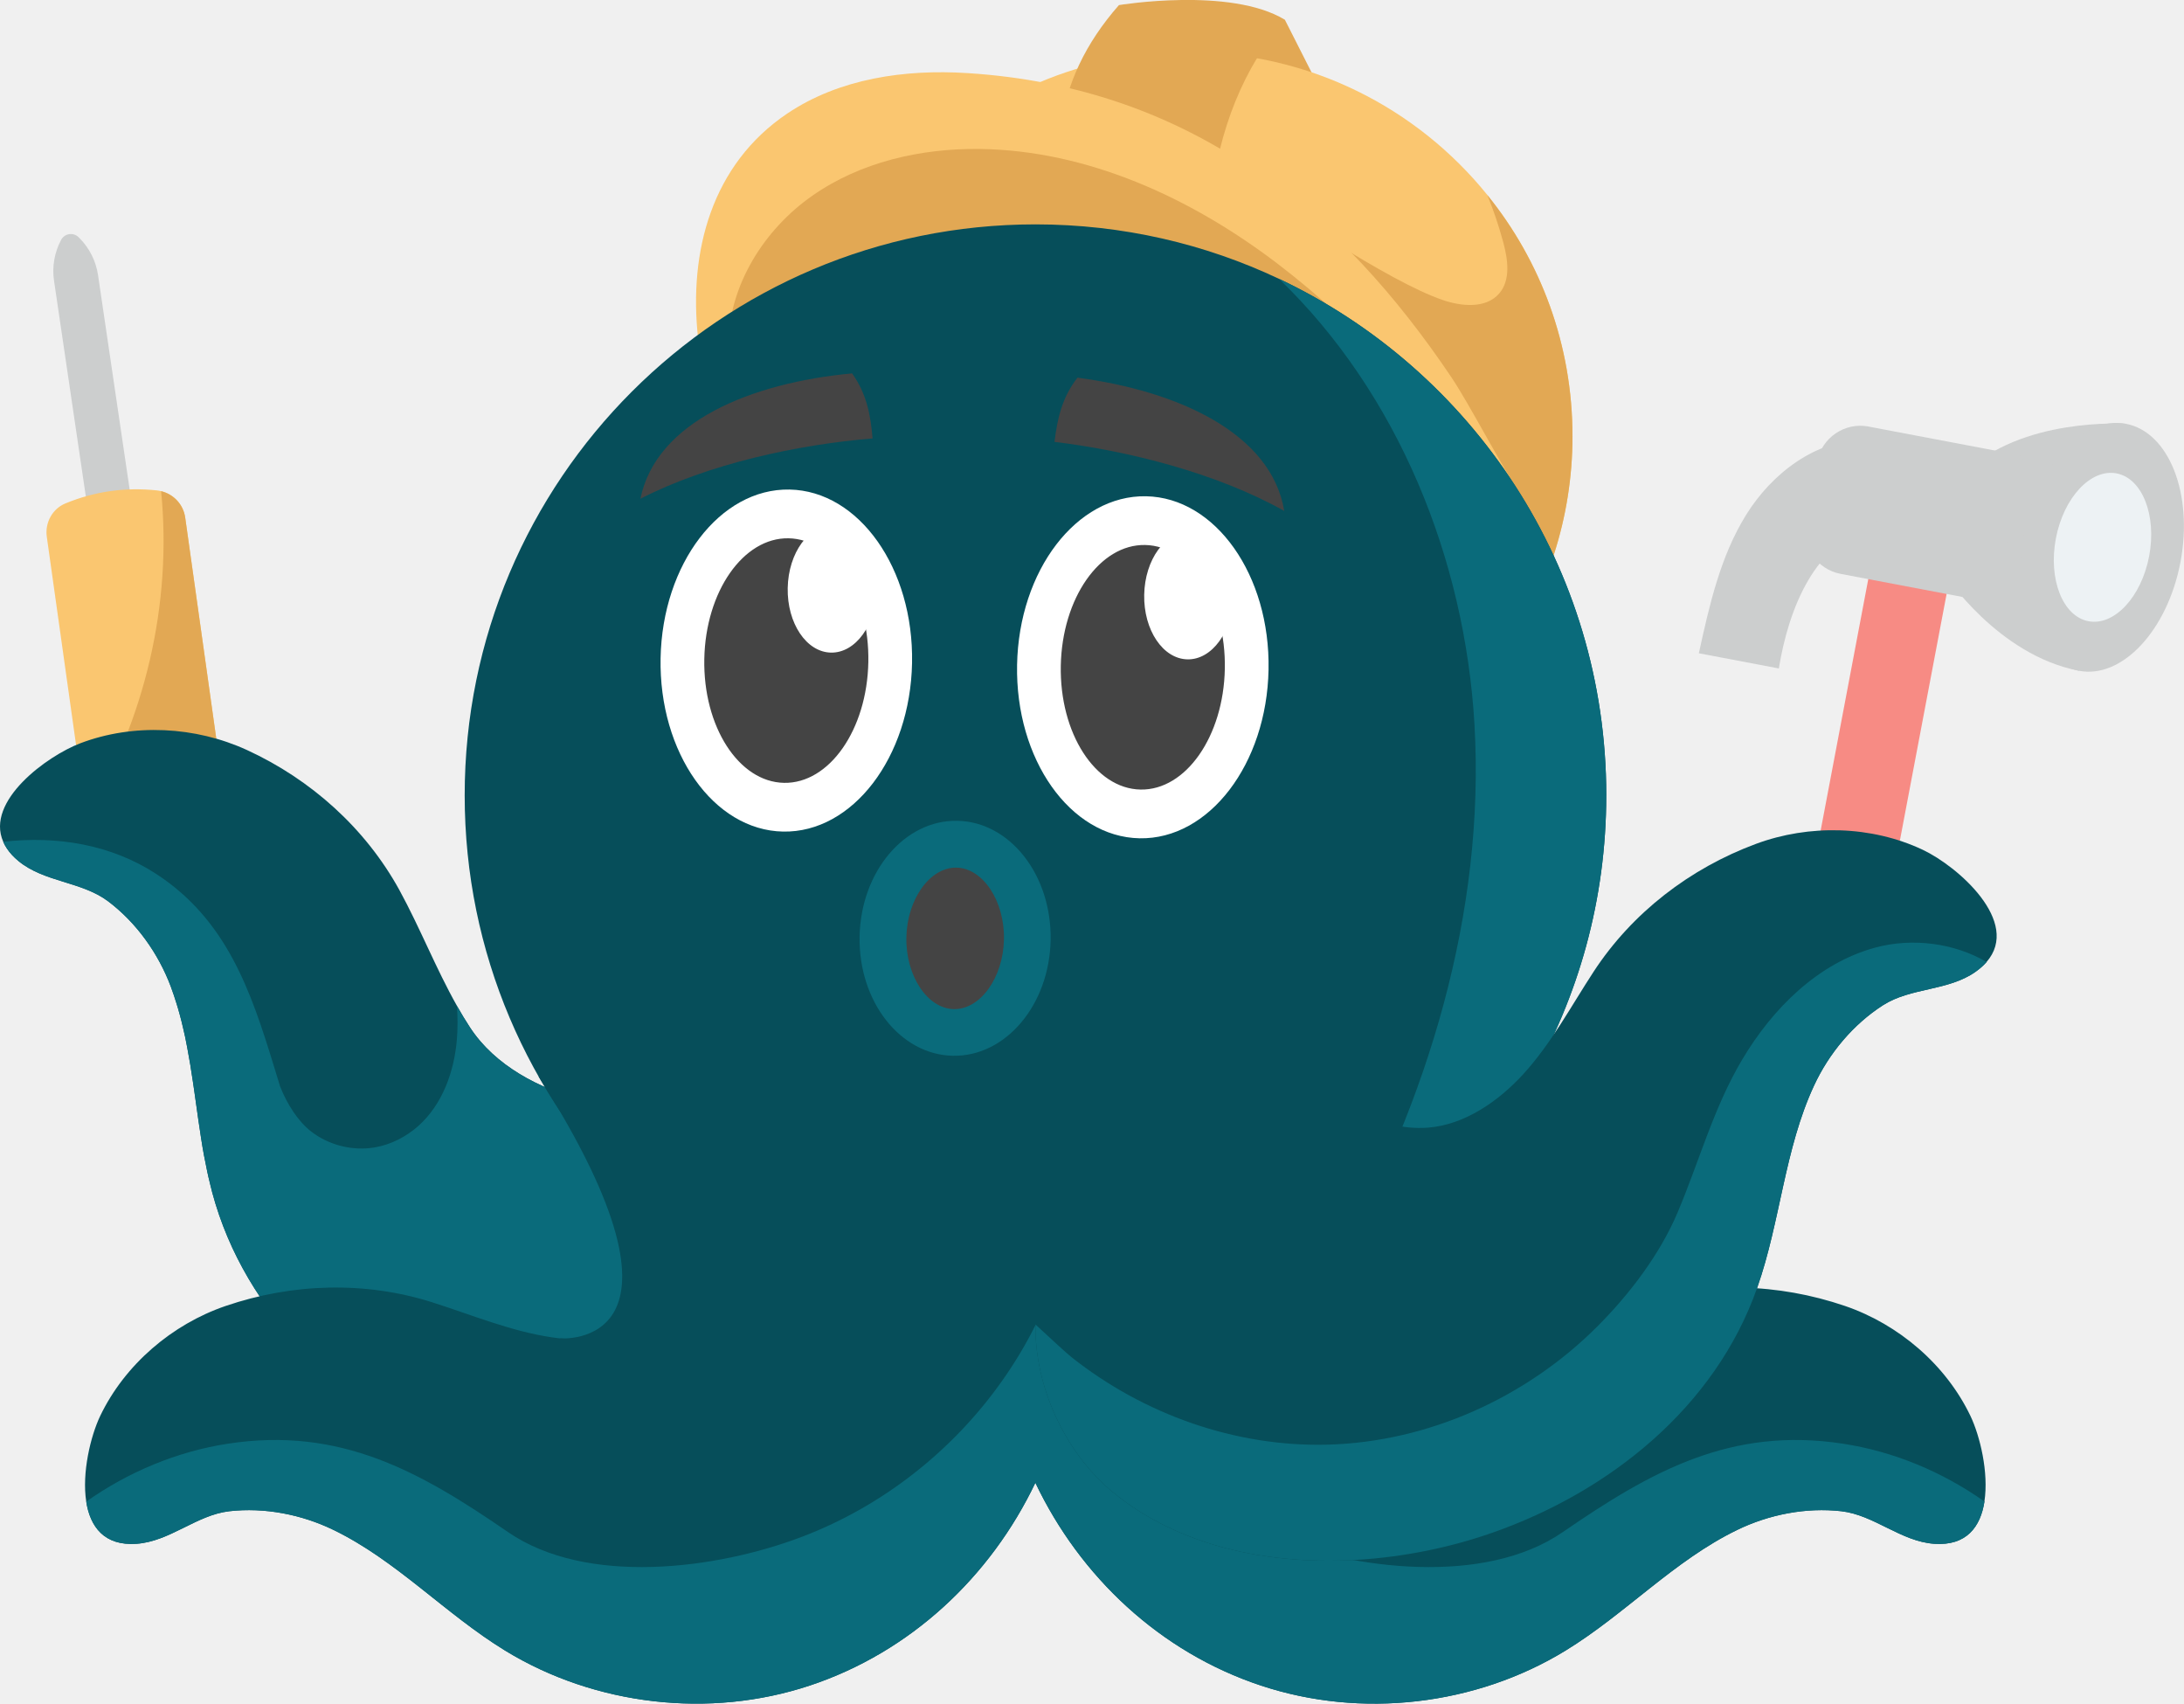
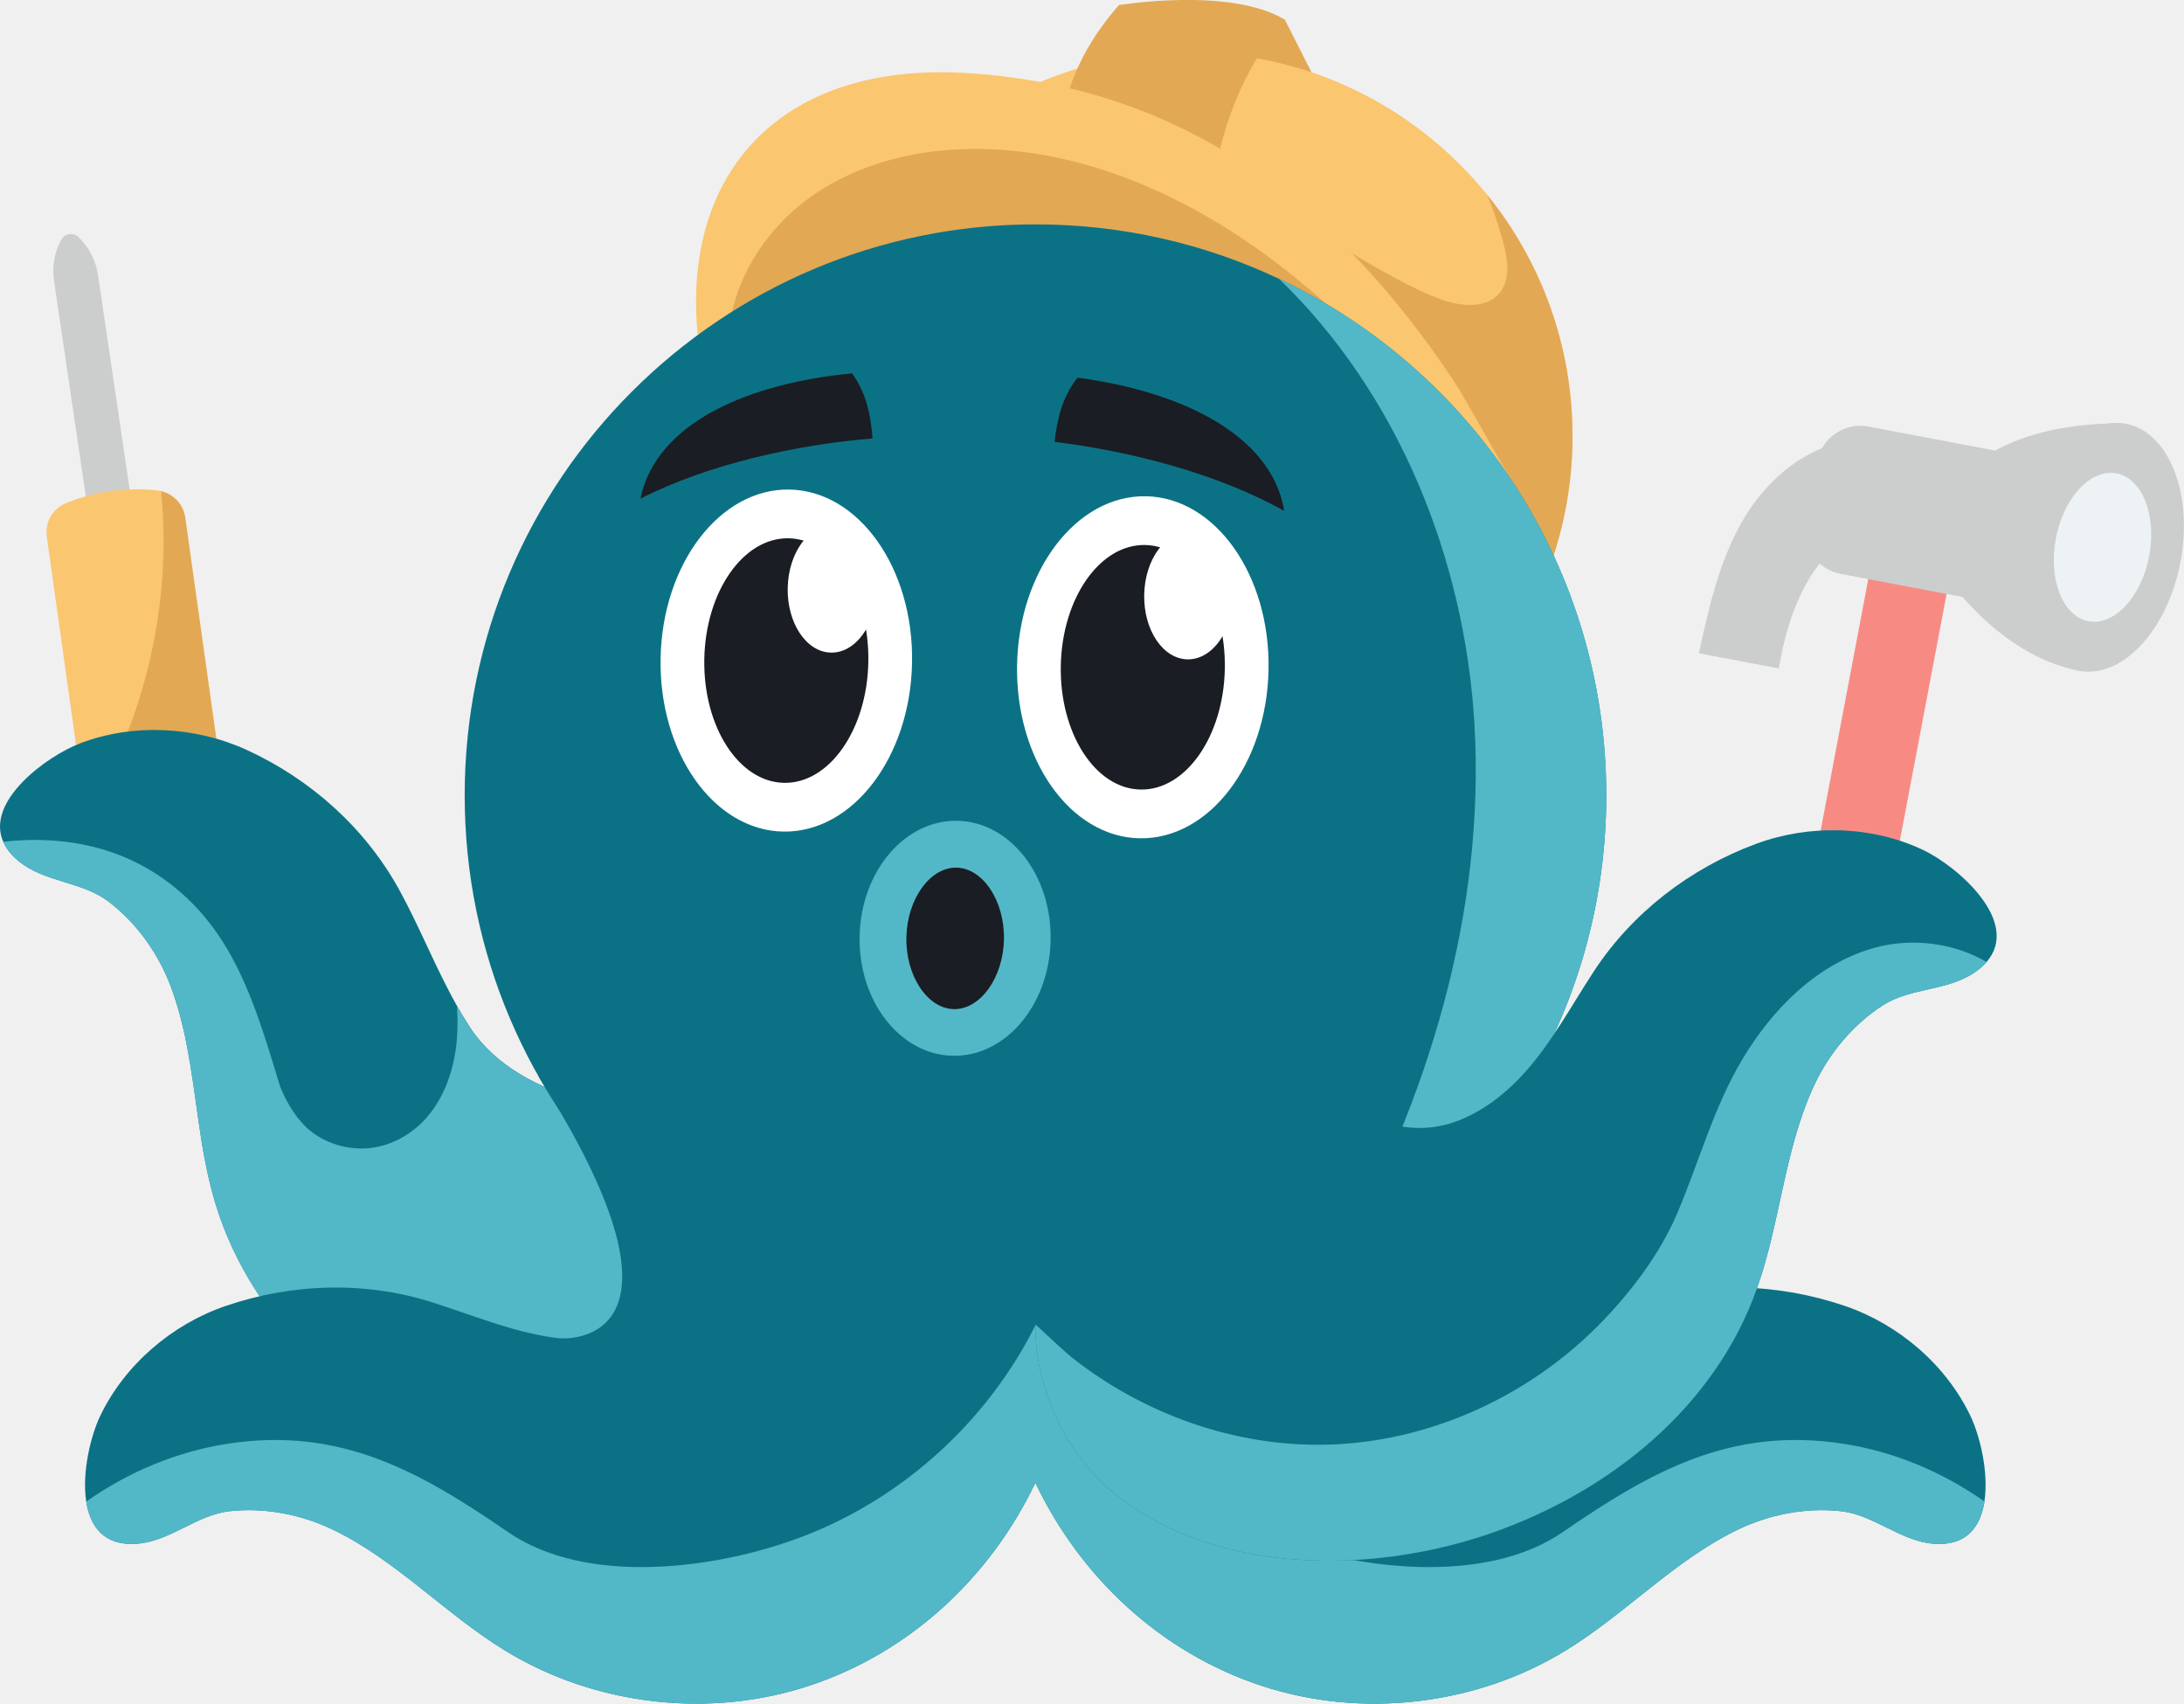
<svg xmlns="http://www.w3.org/2000/svg" id="Layer_2" data-name="Layer 2" viewBox="0 0 519.44 405.07">
  <defs>
    <style>
      .cls-1 {
-         fill: #0a6b7b;
+         fill: #52B8C7;
      }

      .cls-1, .cls-2, .cls-3, .cls-4, .cls-5, .cls-6, .cls-7, .cls-8, .cls-9 {
        stroke-width: 0px;
      }

      .cls-2 {
        fill: #cccece;
      }

      .cls-3 {
        fill: #fff;
      }

      .cls-4 {
-         fill: #064E5A;
+         fill: #0B7285;
      }

      .cls-5 {
        fill: #f78b84;
      }

      .cls-6 {
-         fill: #444;
+         fill: #1a1d23;
      }

      .cls-7 {
        fill: #fac670;
      }

      .cls-8 {
        fill: #e2a854;
      }

      .cls-9 {
        fill: #edf2f4;
      }
    </style>
  </defs>
  <g id="Octopus_6" data-name="Octopus 6">
    <g>
      <path class="cls-2" d="m33.49,134.39l-10.45,1.47-10.19-69.11c-.49-3.29.08-6.65,1.63-9.6.02-.03.03-.07.05-.1.83-1.58,2.95-1.89,4.2-.61.07.07.15.15.22.22,2.35,2.38,3.88,5.45,4.37,8.76l10.17,68.96Z" />
      <path class="cls-7" d="m54.71,198.92l-32.91,4.62-1.31-9.34-9.36-66.57c-.47-3.35,1.32-6.66,4.45-7.94,7.02-2.89,14.25-3.87,21.7-3.09.36.04.7.1,1.05.19,2.98.72,5.27,3.15,5.72,6.25l10.67,75.88Z" />
      <path class="cls-8" d="m54.71,198.92l-32.91,4.62-1.31-9.34c13.97-23.01,20.49-50.61,17.83-77.41,2.98.72,5.27,3.15,5.72,6.25l10.67,75.88Z" />
      <polygon class="cls-8" points="305.6 4.71 317.59 28.36 287.95 28.36 293.62 8.18 305.6 4.71" />
      <path class="cls-7" d="m374,103.68c0,19.6-6.18,37.76-16.69,52.63-16.53,23.38-43.77,38.65-74.59,38.65-50.4,0-91.26-40.87-91.26-91.27S232.33,12.41,282.73,12.41c28.7,0,54.31,13.25,71.03,33.96,12.67,15.66,20.24,35.59,20.24,57.31Z" />
      <path class="cls-8" d="m374,103.68c0,19.6-6.18,37.76-16.69,52.63-1.67-1.01-3.2-2.27-4.53-3.77-4.05-4.51-5.89-10.51-8.82-15.82-9.19-16.66-27.94-25.07-43.7-35.73-26.41-17.87-55.19-38.03-64.99-68.39,23.16,2.22,38.83-4.59,57.82,8.88,11.13,7.88,37.16,25.46,50.06,29.86,4.52,1.54,10.25,2.07,13.39-1.53,2.79-3.2,2.11-8.05,1.01-12.14-1.03-3.84-2.3-7.61-3.8-11.29,12.67,15.66,20.24,35.59,20.24,57.31Z" />
      <path class="cls-8" d="m252.31,30.25c1.3-10.24,5.81-19.94,13.82-29.04,0,0,26.54-4.39,39.47,3.49-9.69,11.18-15.75,25.79-17.83,44.15l-35.46-18.6Z" />
      <path class="cls-7" d="m363.94,135.49c-3.06-.61-.41-15.24-2.42-18.17-4.36-6.35-11.97-21.12-16.26-27.52-26.02-38.75-61.49-69.02-115.16-72.42-14.91-.95-30.45,1.28-42.85,9.61-17.97,12.09-23.5,32.81-21.22,53.42.86,7.77,3.91,15.6,9.87,20.67,5.96,5.07,15.13,6.71,21.79,2.6,4.88-3.02,7.66-8.4,10.79-13.21,14.94-22.98,46.44-17.09,68.73-10.56,20.24,5.93,39.51,15.21,56.63,27.54,10.31,7.43,17.65,25.56,30.11,28.04Z" />
      <path class="cls-8" d="m357.74,117.32c-16.72-19.52-33.6-39.2-54.06-54.75-20.46-15.55-45.06-26.85-70.75-27.15-13.99-.16-28.3,3.11-39.76,11.14-11.46,8.03-19.7,21.18-19.96,35.16,47.79-9.63,97.98-5.11,143.31,12.85,6.72,2.66,13.4,5.65,19.2,9.96,6.65,4.94,13.78,11.95,22.03,12.78Z" />
      <rect class="cls-5" x="436.94" y="136.59" width="18.96" height="82.14" transform="translate(40.89 -80.02) rotate(10.73)" />
      <path class="cls-4" d="m218.7,314.45c-.91,6.98-4.21,13.28-8.69,19.09-2.96,3.87-6.43,7.27-10.26,9.98-6,4.24-12.65,7.32-19.67,9.39-1.91.57-3.87,1.06-5.83,1.48-1.05.22-2.1.42-3.16.61-.57.1-1.14.19-1.72.27-2.62.41-5.26.68-7.93.84-.11.01-.22.01-.33.01-.07,0-.15.01-.22.01-.84.05-1.68.09-2.52.11-.14,0-.27.01-.41.01-.64.02-1.27.02-1.91.02-.43.01-.86.02-1.3,0h-.23c-.77,0-1.52-.01-2.29-.04h-.07c-.8-.02-1.62-.05-2.42-.1-.38-.02-.77-.05-1.16-.07-.1,0-.19-.01-.28-.01-.68-.05-1.36-.1-2.05-.16-.33-.02-.68-.06-1.03-.09-.25-.02-.51-.05-.77-.07-.47-.05-.94-.09-1.41-.15-.85-.1-1.7-.2-2.56-.32-.42-.06-.83-.12-1.24-.19-.37-.06-.73-.11-1.09-.16-.37-.05-.73-.11-1.09-.17-.59-.1-1.2-.21-1.79-.32-.61-.11-1.19-.22-1.79-.33-.07-.01-.16-.04-.23-.05-.59-.11-1.17-.23-1.77-.36-.7-.16-1.41-.32-2.11-.48-.53-.12-1.07-.25-1.61-.38-.68-.16-1.35-.33-2.01-.52-.43-.12-.86-.23-1.28-.36-.46-.12-.9-.26-1.35-.38-.59-.17-1.19-.36-1.77-.53-.23-.07-.47-.14-.7-.21-.11-.04-.23-.07-.35-.11-.38-.12-.74-.25-1.11-.37-.73-.23-1.44-.48-2.15-.73-.48-.16-.94-.33-1.42-.51h-.01s-.01,0-.02-.01c-.73-.27-1.48-.54-2.2-.83-.41-.16-.82-.31-1.21-.47-.04-.01-.09-.04-.12-.05-.48-.2-.96-.4-1.44-.59-.59-.25-1.19-.49-1.77-.75-27.04-11.86-50.56-33.73-58.37-62.88-.33-1.26-.64-2.52-.93-3.79-.09-.41-.17-.83-.27-1.24-.22-1.01-.42-2.03-.61-3.05-.05-.26-.1-.51-.15-.75-.12-.65-.23-1.31-.35-1.96-.12-.73-.23-1.46-.35-2.19-.23-1.46-.44-2.91-.65-4.37-.2-1.33-.38-2.68-.57-4.01-.14-.9-.26-1.79-.38-2.69-.11-.75-.21-1.49-.33-2.25-.4-2.72-.83-5.42-1.35-8.11-.12-.63-.25-1.26-.37-1.89-.04-.19-.07-.37-.11-.57-.17-.77-.33-1.52-.52-2.28-.23-1.05-.51-2.1-.79-3.15-.11-.42-.22-.84-.35-1.25-.14-.48-.28-.96-.43-1.43-.02-.1-.06-.2-.1-.3-.15-.52-.32-1.03-.49-1.53-.23-.7-.48-1.41-.74-2.1-2.96-7.89-8.16-15.22-14.93-20.32-6.29-4.72-15.18-4.51-21.31-9.56-1.16-.96-2.07-1.95-2.75-2.98-.36-.53-.65-1.07-.88-1.61-4.29-9.66,10.39-20.38,18.3-23.4,12.65-4.82,27.41-4.03,39.66,1.59,15.24,7,28.18,18.61,36.24,33.26,4.95,9.04,8.68,18.66,13.73,27.6.96,1.7,1.98,3.4,3.05,5.04,6,9.21,16.57,14.64,26.94,17.38,12.39,3.29,25.41,3.53,37.92,6.39,3.69.84,7.37,1.94,10.92,3.31,7.57,2.91,14.6,7.11,20.21,12.93,6.09,6.3,10.31,14.65,11.1,23.42.22,2.33.16,4.59-.14,6.79Z" />
      <path class="cls-1" d="m180.53,350.25c-.06.44-.12.88-.2,1.31-.07.44-.17.9-.27,1.36-1.91.57-3.87,1.06-5.83,1.48-1.05.22-2.1.42-3.16.61-.57.1-1.14.19-1.72.27-2.73.41-5.48.69-8.26.85-.07,0-.15.01-.22.01-.84.05-1.68.09-2.52.11-.14,0-.27.01-.41.01-.64.02-1.27.02-1.91.02h-1.95c-.62,0-1.25-.02-1.86-.04h-.07c-.65-.02-1.3-.05-1.95-.07-.16-.01-.31-.01-.47-.02-.38-.02-.77-.05-1.16-.07-.1,0-.19-.01-.28-.01-.68-.05-1.36-.1-2.05-.16-.33-.02-.68-.06-1.03-.09-.25-.02-.51-.05-.77-.07-.47-.05-.94-.09-1.41-.15-.72-.07-1.43-.16-2.14-.26-.14-.02-.28-.04-.42-.06-.42-.06-.83-.12-1.24-.19-.37-.06-.73-.11-1.09-.16-.37-.05-.73-.11-1.09-.17-.59-.1-1.2-.21-1.79-.32-.61-.11-1.19-.22-1.79-.33-.07-.01-.16-.04-.23-.05-.59-.11-1.17-.23-1.77-.36-.7-.16-1.41-.32-2.11-.48-.53-.12-1.07-.25-1.61-.38-.68-.16-1.35-.33-2.01-.52-.43-.12-.86-.23-1.28-.36-.46-.12-.9-.26-1.35-.38-.59-.17-1.19-.36-1.77-.53-.23-.07-.47-.14-.7-.21-.11-.04-.23-.07-.35-.11-.38-.12-.74-.25-1.11-.37-.73-.23-1.44-.48-2.15-.73-.48-.16-.94-.33-1.42-.51h-.01s-.01,0-.02-.01c-.73-.27-1.48-.54-2.2-.83-.41-.16-.82-.31-1.21-.47-.04-.01-.09-.04-.12-.05-.48-.2-.96-.4-1.44-.59-.59-.25-1.19-.49-1.77-.75-27.04-11.86-50.56-33.73-58.37-62.88-.33-1.26-.64-2.52-.93-3.79-.09-.41-.17-.83-.27-1.24-.21-1.01-.42-2.04-.61-3.05-.05-.26-.1-.51-.15-.75-.12-.65-.23-1.31-.35-1.96-.12-.73-.23-1.46-.35-2.19-.44-2.79-.84-5.59-1.22-8.39-.14-.9-.26-1.79-.38-2.69-.11-.75-.22-1.49-.33-2.25-.4-2.72-.83-5.42-1.35-8.11-.11-.63-.23-1.26-.37-1.89-.04-.19-.07-.37-.11-.57-.16-.77-.33-1.52-.52-2.28-.23-1.05-.51-2.1-.79-3.15-.11-.42-.22-.84-.35-1.25-.14-.48-.28-.96-.43-1.43-.02-.1-.06-.2-.1-.3-.15-.52-.32-1.03-.49-1.53-.23-.7-.48-1.41-.74-2.1-2.96-7.89-8.16-15.22-14.93-20.32-6.29-4.72-15.18-4.51-21.31-9.56-1.16-.96-2.07-1.95-2.75-2.98-.36-.53-.65-1.07-.88-1.61,12.8-1.46,25.68.65,36.43,7.67,8.39,5.47,14.02,12.46,18.22,20.27,4.2,7.81,6.98,16.45,9.67,25.2,0,.01,0,.02.01.04.51,1.65,1.01,3.33,1.53,5,1.69,4.27,4.27,8.26,7.32,10.66,4.24,3.31,9.91,4.73,15.2,3.83,3.85-.67,7.47-2.52,10.39-5.13,5.74-5.15,8.52-12.94,9.14-20.63.21-2.62.19-5.24.01-7.86.96,1.7,1.98,3.4,3.05,5.04,6,9.21,16.57,14.64,26.94,17.38,12.39,3.29,25.41,3.53,37.92,6.39,3.69.84,7.37,1.94,10.92,3.31.59,2.88,1.01,5.79,1.26,8.71,1.67,19.22-3.54,38.66-12.68,55.64-.04.06-.07.14-.11.2.21.14.42.25.62.41,3.99,3.14,4.61,8.84,3.93,13.98Z" />
      <path class="cls-4" d="m382.03,189.11c0,49.51-26.52,92.84-66.11,116.54-20.37,12.2-44.18,19.21-69.65,19.21-74.97,0-135.75-60.78-135.75-135.75S171.3,53.35,246.27,53.35c20.72,0,40.35,4.64,57.91,12.94,46.02,21.72,77.85,68.55,77.85,122.82Z" />
      <path class="cls-4" d="m254.1,328.2c-.27,1.74-.63,3.48-1.04,5.19-1.49,6.21-3.59,12.23-6.24,17.96-.19.41-.37.82-.57,1.21-10.66,22.35-29.68,40.26-53.66,48.22-23.81,7.9-51.03,4.78-72.44-8.31-14.22-8.69-25.84-21.43-40.82-28.69-7.58-3.68-16.4-5.41-24.81-4.45-7.81.91-14.12,7.19-22.05,7.74-7.69.54-11.03-4.05-11.96-10.03-1.07-6.88,1.05-15.6,3.32-20.37,5.85-12.2,17.08-21.79,29.84-26.15,15.87-5.42,33.25-5.93,49.18-.85,9.41,2.99,18.64,6.87,28.41,8.31,8.46,1.24,18.29.54,25.53-4.47,10.19-7.06,12.51-19.8,20.02-28.76,7.45-8.92,18.5-14.87,30.11-15.82,14.93-1.22,30.28,5.87,39.03,18.02.1.14.2.27.3.42,8.16,11.63,10.15,26.7,7.84,40.83Z" />
      <path class="cls-4" d="m133.2,318.22s36.44,3.08-5.1-62.27l18.84-15.77s58.65,54.87,56.76,55.81-48.72,38.79-48.72,38.79l-21.78-16.56Z" />
      <path class="cls-4" d="m471.98,357.02c-.93,5.99-4.25,10.6-11.96,10.05-7.93-.56-14.24-6.83-22.05-7.74-8.41-.96-17.23.77-24.81,4.45-14.98,7.26-26.6,20-40.82,28.69-21.4,13.09-48.62,16.22-72.44,8.31-23.99-7.95-43.01-25.86-53.65-48.22-.21-.4-.4-.8-.58-1.21-2.64-5.73-4.74-11.75-6.24-17.96-.41-1.69-.75-3.41-1.04-5.14-2.31-14.14-.33-29.23,7.86-40.88.09-.15.19-.28.28-.42,8.74-12.15,24.1-19.24,39.03-18.02,11.61.95,22.66,6.9,30.11,15.82,7.51,8.97,9.83,21.7,20.02,28.76,7.24,5.01,17.07,5.71,25.53,4.47,9.77-1.45,19-5.32,28.41-8.31,15.93-5.08,33.31-4.57,49.18.85,12.76,4.36,23.99,13.94,29.84,26.15,2.27,4.77,4.38,13.46,3.32,20.34Z" />
      <path class="cls-4" d="m359.31,318.22s-36.44,3.08,5.1-62.27l-18.84-15.77s-58.65,54.87-56.76,55.81,48.72,38.79,48.72,38.79l21.78-16.56Z" />
      <path class="cls-1" d="m471.98,357.02c-.93,5.99-4.25,10.6-11.96,10.05-7.93-.56-14.24-6.83-22.05-7.74-8.41-.96-17.23.77-24.81,4.45-14.98,7.26-26.6,20-40.82,28.69-21.4,13.09-48.62,16.22-72.44,8.31-23.99-7.95-43.01-25.86-53.65-48.22-10.66,22.35-29.68,40.26-53.66,48.22-23.81,7.9-51.03,4.78-72.44-8.31-14.22-8.69-25.84-21.43-40.82-28.69-7.58-3.68-16.4-5.41-24.81-4.45-7.81.91-14.12,7.19-22.05,7.74-7.69.54-11.03-4.05-11.96-10.03,10-7.06,21.58-11.91,33.69-13.77,26.74-4.1,45.73,6.63,66.63,21.02,18.65,12.83,49.54,8.9,70.03,1.07,19.06-7.27,35.79-20.44,47.53-37.11,2.95-4.17,5.59-8.57,7.87-13.15,2.27,4.56,4.89,8.94,7.83,13.1,11.75,16.69,28.49,29.88,47.58,37.16,20.48,7.83,51.38,11.76,70.02-1.07,20.91-14.39,39.89-25.12,66.63-21.02,12.1,1.85,23.66,6.69,33.66,13.75Z" />
      <path class="cls-1" d="m382.03,189.11c0,49.51-26.52,92.84-66.11,116.54.4-1.66.98-3.25,1.82-4.77,21.82-39.16,35.52-83.79,32.95-128.55-2.27-39.44-18.22-78.83-46.5-106.04,46.02,21.72,77.85,68.55,77.85,122.82Z" />
      <path class="cls-4" d="m472.48,228.75c-.7.79-1.57,1.58-2.64,2.33-6.49,4.58-15.36,3.7-21.97,7.92-7.13,4.57-12.88,11.48-16.42,19.12-7.03,15.11-7.99,32.32-13.51,48.04-10,28.47-35.12,48.5-62.97,58.27-19.86,6.97-44.48,9.27-65.82,3.01-9-2.64-17.41-6.8-24.62-12.77-3.6-2.99-6.81-6.64-9.48-10.73-4.08-6.2-6.93-13.38-8.14-20.67-.46-2.78-.68-5.58-.64-8.35.01-1.83.16-3.65.42-5.44.2-1.35.44-2.68.71-4.02,5.71-27.96,27.5-52.96,58.55-46.98,11.48,2.21,21.34,10.61,33.69,9.64,8.78-.68,16.83-6.36,22.61-12.67,6.66-7.28,11.35-16.11,16.76-24.39,9.14-14,22.92-24.6,38.65-30.42,12.64-4.68,27.42-4.35,39.65,1.42,8.24,3.88,23.5,17.13,15.16,26.69Z" />
      <path class="cls-1" d="m472.48,228.75c-.7.79-1.57,1.58-2.64,2.33-6.49,4.58-15.36,3.7-21.97,7.92-7.13,4.57-12.88,11.48-16.42,19.12-7.03,15.11-7.99,32.32-13.51,48.04-10,28.47-35.12,48.5-62.97,58.27-19.86,6.97-44.48,9.27-65.82,3.01-9-2.64-17.41-6.8-24.62-12.77-3.6-2.99-6.81-6.64-9.48-10.73-4.08-6.2-6.93-13.38-8.14-20.67-.46-2.78-.68-5.58-.64-8.35,3.46,3.21,7.5,6.94,8.61,7.81,17.13,13.55,38.91,21.32,60.77,20.77,23.99-.61,47.38-11.19,64.27-28.12,7.67-7.67,14.86-17.13,19.07-27.07,5.17-12.2,8.54-24.87,15.37-36.37,7.22-12.14,17.98-22.9,31.61-26.62,8.79-2.39,18.78-1.13,26.51,3.41Z" />
      <g>
        <ellipse class="cls-3" cx="187.02" cy="157.08" rx="40.67" ry="29.91" transform="translate(26.44 341.09) rotate(-88.92)" />
        <ellipse class="cls-6" cx="187.02" cy="157.08" rx="29.08" ry="19.51" transform="translate(26.44 341.09) rotate(-88.92)" />
        <ellipse class="cls-3" cx="197.93" cy="140.03" rx="15.16" ry="10.58" transform="translate(54.19 335.27) rotate(-88.92)" />
      </g>
      <g>
        <ellipse class="cls-3" cx="271.83" cy="158.68" rx="40.67" ry="29.91" transform="translate(108.03 427.45) rotate(-88.92)" />
        <ellipse class="cls-6" cx="271.83" cy="158.68" rx="29.08" ry="19.51" transform="translate(108.03 427.45) rotate(-88.92)" />
        <ellipse class="cls-3" cx="282.73" cy="141.63" rx="15.16" ry="10.58" transform="translate(135.78 421.63) rotate(-88.92)" />
      </g>
      <g>
        <ellipse class="cls-1" cx="227.18" cy="223.12" rx="27.94" ry="22.72" transform="translate(-.2 446.03) rotate(-88.92)" />
        <path class="cls-6" d="m226.86,239.94c-6.29-.12-11.46-7.92-11.29-17.04.17-9.12,5.63-16.72,11.92-16.6s11.46,7.92,11.29,17.04c-.17,9.12-5.63,16.72-11.92,16.6Z" />
      </g>
      <path class="cls-6" d="m152.32,118.58c16.24-8.32,37.41-12.87,55.21-14.33-.46-5.49-1.36-10.56-4.87-15.47-24.02,2.25-46.59,11.44-50.34,29.8Z" />
      <path class="cls-6" d="m305.43,121.48c-15.92-8.93-36.89-14.27-54.63-16.41.67-5.47,1.76-10.5,5.46-15.27,23.92,3.15,46.12,13.19,49.18,31.68Z" />
      <path class="cls-2" d="m505.64,100.77s-24.99-1.7-38.61,11.93l-4.51,23.81s12.56,19.3,32,22.99l11.13-58.73Z" />
      <ellipse class="cls-2" cx="500.07" cy="130.14" rx="29.89" ry="18.87" transform="translate(279.09 597.23) rotate(-79.27)" />
      <path class="cls-2" d="m440.85,103.66h37.59v35.65h-37.59c-5.77,0-10.46-4.69-10.46-10.46v-14.74c0-5.77,4.69-10.46,10.46-10.46Z" transform="translate(30.57 -82.5) rotate(10.73)" />
      <ellipse class="cls-9" cx="500.07" cy="130.14" rx="17.89" ry="11.29" transform="translate(279.09 597.23) rotate(-79.27)" />
      <path class="cls-2" d="m443.52,104.54c-11.64-.01-22.1,8-28.24,17.9-6.14,9.9-8.73,21.51-11.23,32.89l19.03,3.61c2.28-14.09,8.68-30.5,22.67-33.31-.08-3.2,4.66-2.83,4.58-6.03-.05-2.07-.11-4.17-.58-6.19-.88-3.72-3.01-6.8-6.23-8.87Z" />
    </g>
  </g>
</svg>
